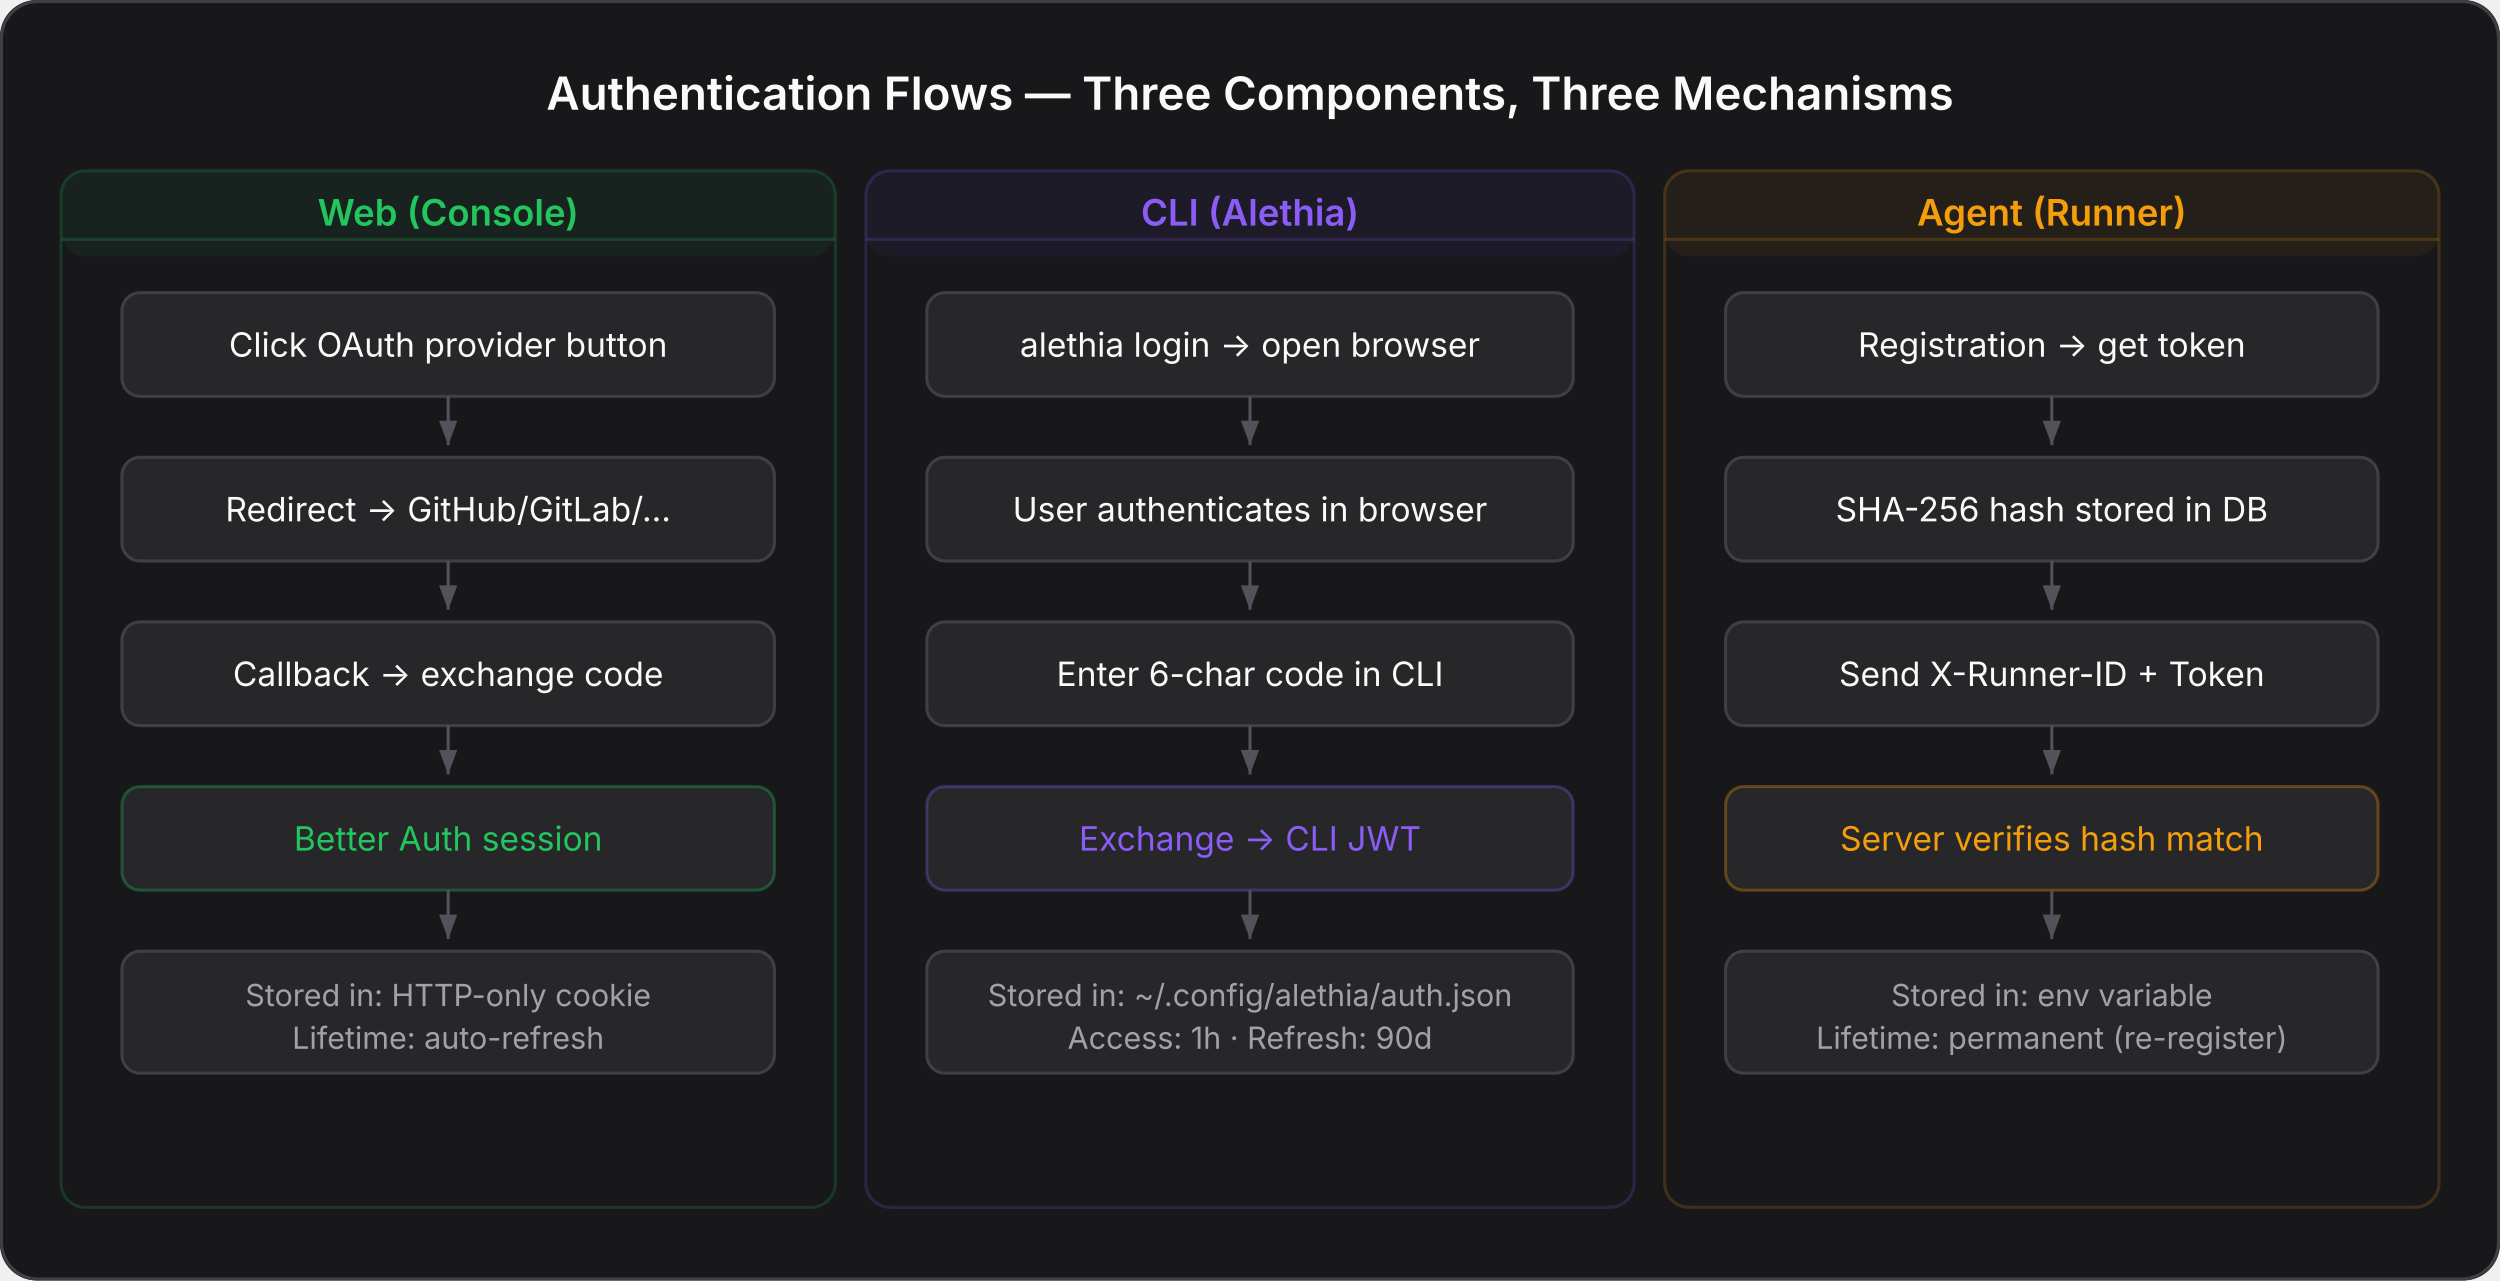
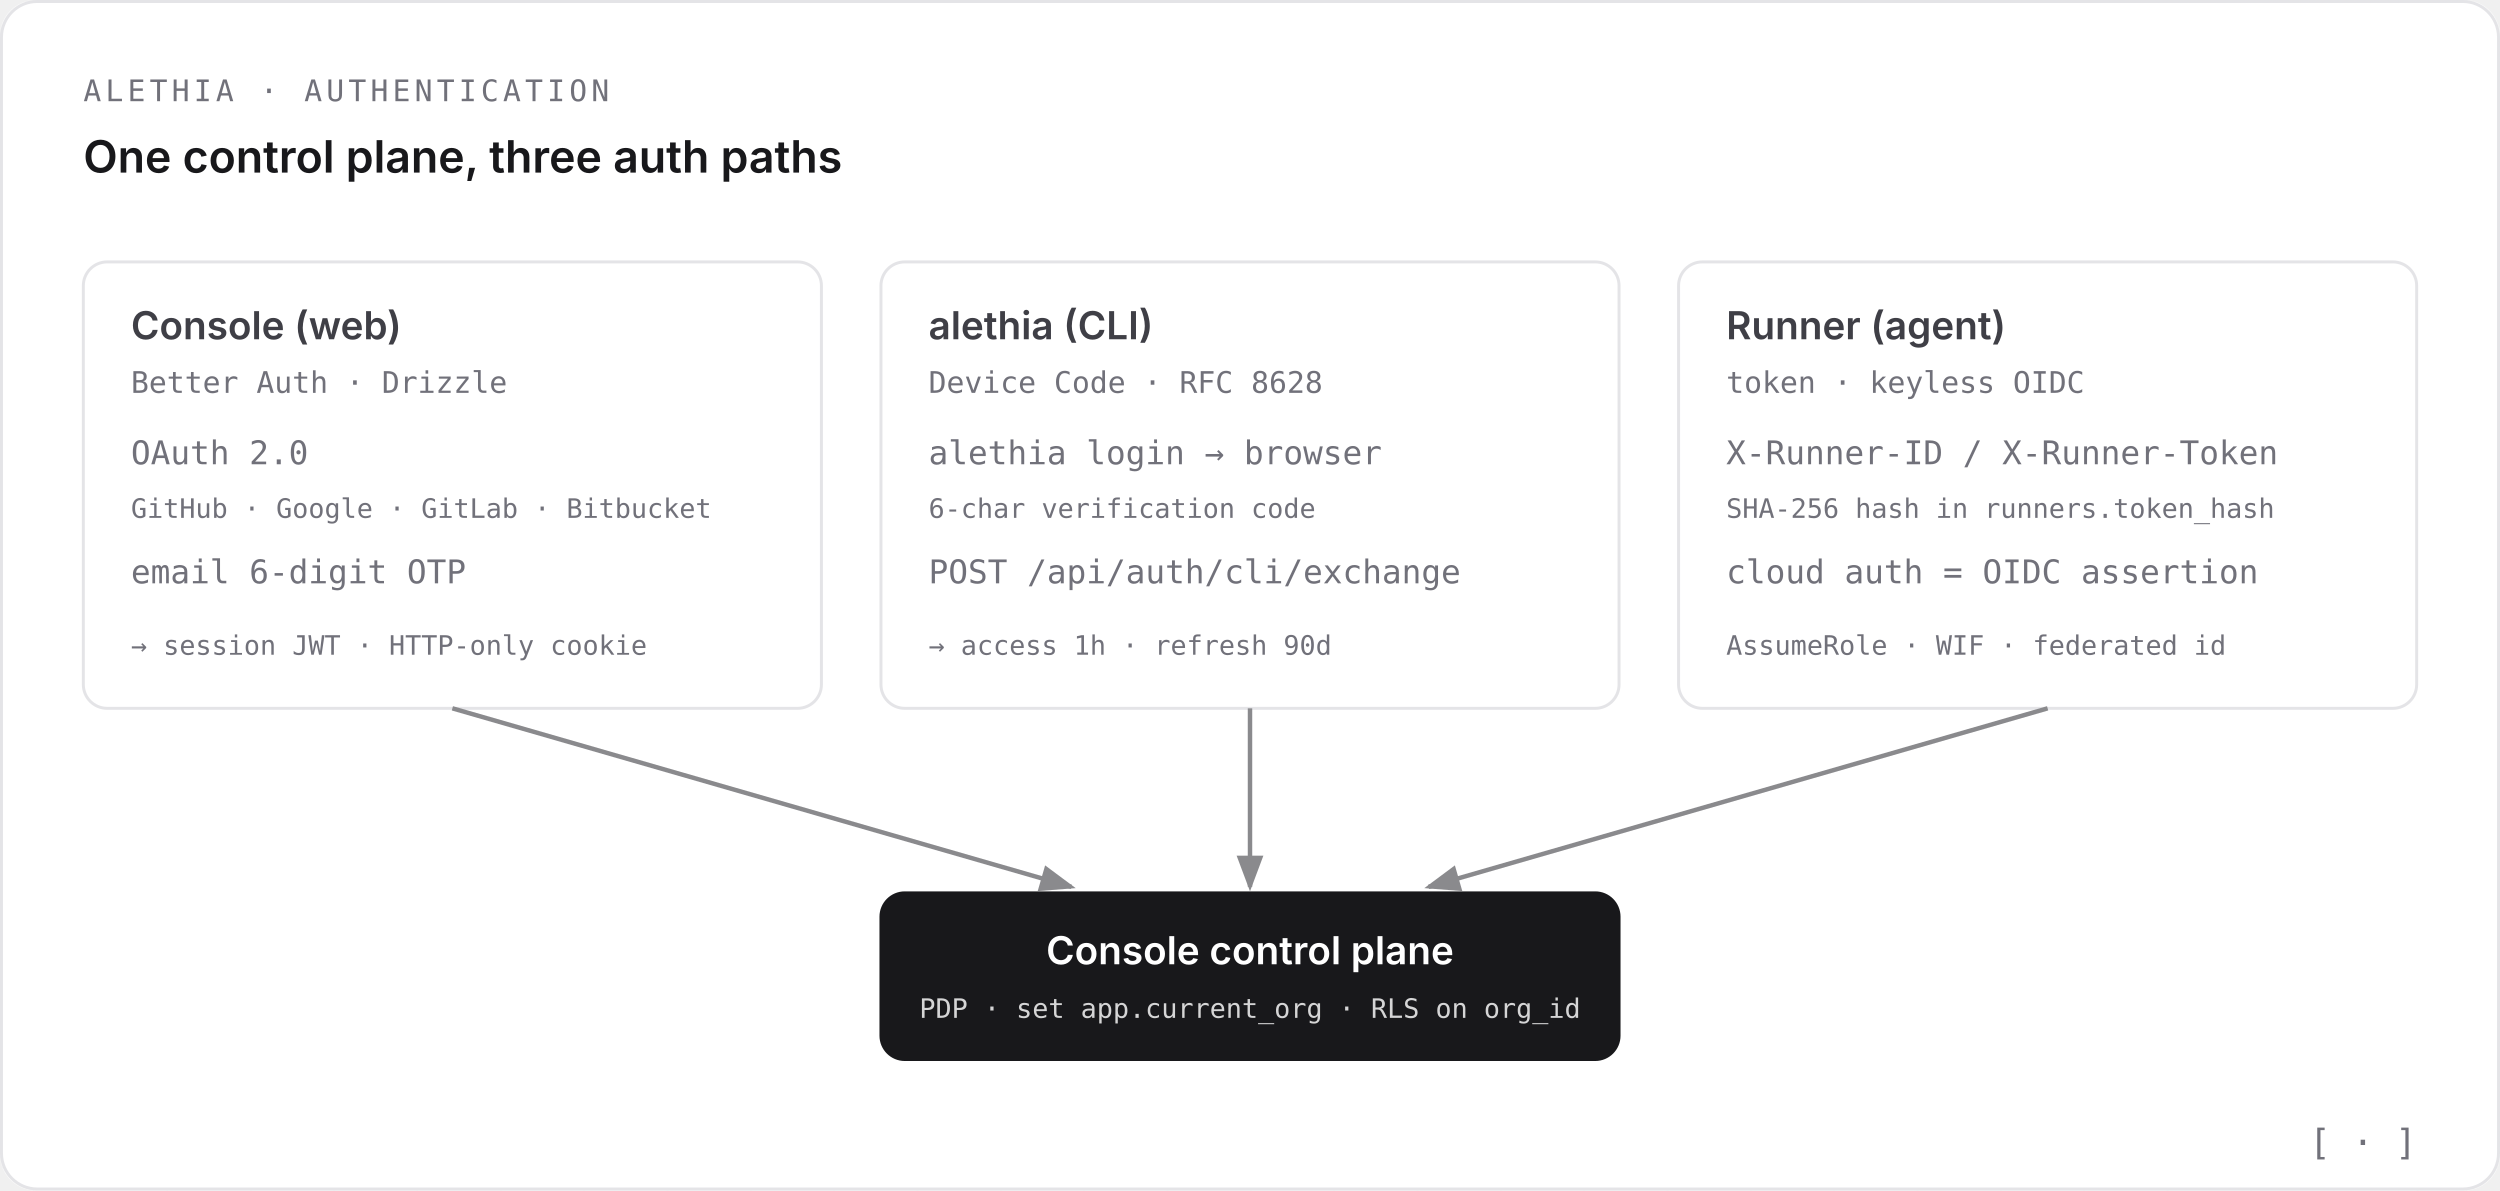
- <svg xmlns="http://www.w3.org/2000/svg" viewBox="0 0 820 420" width="100%" fill="none">
+ <svg xmlns="http://www.w3.org/2000/svg" viewBox="0 0 840 400" width="100%" role="img" aria-label="Three authentication paths into the Console control plane: Console web (Better Auth), CLI (device code), and Runner (token or keyless OIDC)">
+   <style>
+     .d-bg{fill:#fafafa}.d-surface{fill:#fff;stroke:#e4e4e7;stroke-width:1}.d-surface2{fill:#f4f4f5;stroke:#e4e4e7;stroke-width:1}.d-emph{fill:#18181b;stroke:#18181b}
+     .d-title{fill:#18181b}.d-label{fill:#3f3f46}.d-sub{fill:#71717a}.d-emph-text{fill:#fff}
+     .d-eyebrow{fill:#71717a;letter-spacing:.14em}.d-edge{stroke:#8a8a8d;stroke-width:1.5;fill:none}
+     .d-edge-fill{fill:#8a8a8d}.d-grid{stroke:#f0f0f1;stroke-width:1}
+     text{font-family:'Geist',ui-sans-serif,system-ui,-apple-system,'Segoe UI',sans-serif}
+     .mono{font-family:'Geist Mono',ui-monospace,SFMono-Regular,Menlo,monospace}
+     @media (prefers-color-scheme:dark){
+       .d-bg{fill:#101012}.d-surface{fill:#18181b;stroke:#2c2c30}.d-surface2{fill:#202023;stroke:#2c2c30}.d-emph{fill:#fafafa;stroke:#fafafa}
+       .d-title{fill:#fafafa}.d-label{fill:#d4d4d8}.d-sub{fill:#8a8a8d}.d-emph-text{fill:#18181b}
+       .d-eyebrow{fill:#8a8a8d}.d-edge{stroke:#71717a}.d-edge-fill{fill:#71717a}.d-grid{stroke:#1a1a1d}
+     }
+   </style>
  <defs>
-     <marker id="arrow" markerWidth="8" markerHeight="6" refX="8" refY="3" orient="auto">
-       <path d="M0,0 L8,3 L0,6" fill="#52525B" />
+     <pattern id="grid" width="28" height="28" patternUnits="userSpaceOnUse">
+       <path class="d-grid" d="M28 0 H0 V28" fill="none" />
+     </pattern>
+     <marker id="ar" markerWidth="8" markerHeight="8" refX="7" refY="3" orient="auto">
+       <path class="d-edge-fill" d="M0,0 L8,3 L0,6" />
    </marker>
  </defs>
-   <rect width="820" height="420" rx="12" fill="#18181B" />
-   <rect x="0.5" y="0.5" width="819" height="419" rx="12" fill="none" stroke="#3F3F46" />
-   <text x="410" y="36" text-anchor="middle" font-family="Inter, system-ui, sans-serif" font-size="15" font-weight="600" fill="#FAFAFA">Authentication Flows — Three Components, Three Mechanisms</text>
-   <rect x="20" y="56" width="254" height="340" rx="8" fill="none" stroke="#22C55E30" />
-   <rect x="20" y="56" width="254" height="28" rx="8" fill="#22C55E10" />
-   <rect x="20" y="78" width="254" height="1" fill="#22C55E30" />
-   <text x="147" y="74" text-anchor="middle" font-family="Inter, system-ui, sans-serif" font-size="12" font-weight="600" fill="#22C55E">Web (Console)</text>
-   <rect x="40" y="96" width="214" height="34" rx="6" fill="#27272A" stroke="#3F3F46" />
-   <text x="147" y="117" text-anchor="middle" font-family="Inter, system-ui, sans-serif" font-size="11" fill="#FAFAFA">Click OAuth provider button</text>
-   <line x1="147" y1="130" x2="147" y2="146" stroke="#52525B" stroke-width="1" marker-end="url(#arrow)" />
-   <rect x="40" y="150" width="214" height="34" rx="6" fill="#27272A" stroke="#3F3F46" />
-   <text x="147" y="171" text-anchor="middle" font-family="Inter, system-ui, sans-serif" font-size="11" fill="#FAFAFA">Redirect → GitHub/GitLab/…</text>
-   <line x1="147" y1="184" x2="147" y2="200" stroke="#52525B" stroke-width="1" marker-end="url(#arrow)" />
-   <rect x="40" y="204" width="214" height="34" rx="6" fill="#27272A" stroke="#3F3F46" />
-   <text x="147" y="225" text-anchor="middle" font-family="Inter, system-ui, sans-serif" font-size="11" fill="#FAFAFA">Callback → exchange code</text>
-   <line x1="147" y1="238" x2="147" y2="254" stroke="#52525B" stroke-width="1" marker-end="url(#arrow)" />
-   <rect x="40" y="258" width="214" height="34" rx="6" fill="#27272A" stroke="#22C55E50" />
-   <text x="147" y="279" text-anchor="middle" font-family="Inter, system-ui, sans-serif" font-size="11" fill="#22C55E">Better Auth session</text>
-   <line x1="147" y1="292" x2="147" y2="308" stroke="#52525B" stroke-width="1" marker-end="url(#arrow)" />
-   <rect x="40" y="312" width="214" height="40" rx="6" fill="#27272A" stroke="#3F3F46" />
-   <text x="147" y="330" text-anchor="middle" font-family="Inter, system-ui, sans-serif" font-size="10" fill="#A1A1AA">Stored in: HTTP-only cookie</text>
-   <text x="147" y="344" text-anchor="middle" font-family="Inter, system-ui, sans-serif" font-size="10" fill="#A1A1AA">Lifetime: auto-refresh</text>
-   <rect x="284" y="56" width="252" height="340" rx="8" fill="none" stroke="#8B5CF630" />
-   <rect x="284" y="56" width="252" height="28" rx="8" fill="#8B5CF610" />
-   <rect x="284" y="78" width="252" height="1" fill="#8B5CF630" />
-   <text x="410" y="74" text-anchor="middle" font-family="Inter, system-ui, sans-serif" font-size="12" font-weight="600" fill="#8B5CF6">CLI (Alethia)</text>
-   <rect x="304" y="96" width="212" height="34" rx="6" fill="#27272A" stroke="#3F3F46" />
-   <text x="410" y="117" text-anchor="middle" font-family="Inter, system-ui, sans-serif" font-size="11" fill="#FAFAFA">alethia login → open browser</text>
-   <line x1="410" y1="130" x2="410" y2="146" stroke="#52525B" stroke-width="1" marker-end="url(#arrow)" />
-   <rect x="304" y="150" width="212" height="34" rx="6" fill="#27272A" stroke="#3F3F46" />
-   <text x="410" y="171" text-anchor="middle" font-family="Inter, system-ui, sans-serif" font-size="11" fill="#FAFAFA">User authenticates in browser</text>
-   <line x1="410" y1="184" x2="410" y2="200" stroke="#52525B" stroke-width="1" marker-end="url(#arrow)" />
-   <rect x="304" y="204" width="212" height="34" rx="6" fill="#27272A" stroke="#3F3F46" />
-   <text x="410" y="225" text-anchor="middle" font-family="Inter, system-ui, sans-serif" font-size="11" fill="#FAFAFA">Enter 6-char code in CLI</text>
-   <line x1="410" y1="238" x2="410" y2="254" stroke="#52525B" stroke-width="1" marker-end="url(#arrow)" />
-   <rect x="304" y="258" width="212" height="34" rx="6" fill="#27272A" stroke="#8B5CF650" />
-   <text x="410" y="279" text-anchor="middle" font-family="Inter, system-ui, sans-serif" font-size="11" fill="#8B5CF6">Exchange → CLI JWT</text>
-   <line x1="410" y1="292" x2="410" y2="308" stroke="#52525B" stroke-width="1" marker-end="url(#arrow)" />
-   <rect x="304" y="312" width="212" height="40" rx="6" fill="#27272A" stroke="#3F3F46" />
-   <text x="410" y="330" text-anchor="middle" font-family="Inter, system-ui, sans-serif" font-size="10" fill="#A1A1AA">Stored in: ~/.config/alethia/auth.json</text>
-   <text x="410" y="344" text-anchor="middle" font-family="Inter, system-ui, sans-serif" font-size="10" fill="#A1A1AA">Access: 1h · Refresh: 90d</text>
-   <rect x="546" y="56" width="254" height="340" rx="8" fill="none" stroke="#F59E0B30" />
-   <rect x="546" y="56" width="254" height="28" rx="8" fill="#F59E0B10" />
-   <rect x="546" y="78" width="254" height="1" fill="#F59E0B30" />
-   <text x="673" y="74" text-anchor="middle" font-family="Inter, system-ui, sans-serif" font-size="12" font-weight="600" fill="#F59E0B">Agent (Runner)</text>
-   <rect x="566" y="96" width="214" height="34" rx="6" fill="#27272A" stroke="#3F3F46" />
-   <text x="673" y="117" text-anchor="middle" font-family="Inter, system-ui, sans-serif" font-size="11" fill="#FAFAFA">Registration → get token</text>
-   <line x1="673" y1="130" x2="673" y2="146" stroke="#52525B" stroke-width="1" marker-end="url(#arrow)" />
-   <rect x="566" y="150" width="214" height="34" rx="6" fill="#27272A" stroke="#3F3F46" />
-   <text x="673" y="171" text-anchor="middle" font-family="Inter, system-ui, sans-serif" font-size="11" fill="#FAFAFA">SHA-256 hash stored in DB</text>
-   <line x1="673" y1="184" x2="673" y2="200" stroke="#52525B" stroke-width="1" marker-end="url(#arrow)" />
-   <rect x="566" y="204" width="214" height="34" rx="6" fill="#27272A" stroke="#3F3F46" />
-   <text x="673" y="225" text-anchor="middle" font-family="Inter, system-ui, sans-serif" font-size="11" fill="#FAFAFA">Send X-Runner-ID + Token</text>
-   <line x1="673" y1="238" x2="673" y2="254" stroke="#52525B" stroke-width="1" marker-end="url(#arrow)" />
-   <rect x="566" y="258" width="214" height="34" rx="6" fill="#27272A" stroke="#F59E0B50" />
-   <text x="673" y="279" text-anchor="middle" font-family="Inter, system-ui, sans-serif" font-size="11" fill="#F59E0B">Server verifies hash match</text>
-   <line x1="673" y1="292" x2="673" y2="308" stroke="#52525B" stroke-width="1" marker-end="url(#arrow)" />
-   <rect x="566" y="312" width="214" height="40" rx="6" fill="#27272A" stroke="#3F3F46" />
-   <text x="673" y="330" text-anchor="middle" font-family="Inter, system-ui, sans-serif" font-size="10" fill="#A1A1AA">Stored in: env variable</text>
-   <text x="673" y="344" text-anchor="middle" font-family="Inter, system-ui, sans-serif" font-size="10" fill="#A1A1AA">Lifetime: permanent (re-register)</text>
+   <rect class="d-bg" x="0" y="0" width="840" height="400" rx="12" />
+   <rect x="0" y="0" width="840" height="400" rx="12" fill="url(#grid)" />
+   <rect class="d-surface" x="0.5" y="0.5" width="839" height="399" rx="12" fill="none" />
+   <text class="d-eyebrow mono" x="28" y="34" font-size="10">ALETHIA · AUTHENTICATION</text>
+   <text class="d-title" x="28" y="58" font-size="15" font-weight="600">One control plane, three auth paths</text>
+   <rect class="d-surface" x="28" y="88" width="248" height="150" rx="8" />
+   <text class="d-label" x="44" y="114" font-size="13" font-weight="600">Console (web)</text>
+   <text class="d-sub mono" x="44" y="132" font-size="10">Better Auth · Drizzle</text>
+   <text class="d-sub mono" x="44" y="156" font-size="11">OAuth 2.0</text>
+   <text class="d-sub mono" x="44" y="174" font-size="9">GitHub · Google · GitLab · Bitbucket</text>
+   <text class="d-sub mono" x="44" y="196" font-size="11">email 6-digit OTP</text>
+   <text class="d-sub mono" x="44" y="220" font-size="9">→ session JWT · HTTP-only cookie</text>
+   <rect class="d-surface" x="296" y="88" width="248" height="150" rx="8" />
+   <text class="d-label" x="312" y="114" font-size="13" font-weight="600">alethia (CLI)</text>
+   <text class="d-sub mono" x="312" y="132" font-size="10">Device Code · RFC 8628</text>
+   <text class="d-sub mono" x="312" y="156" font-size="11">alethia login → browser</text>
+   <text class="d-sub mono" x="312" y="174" font-size="9">6-char verification code</text>
+   <text class="d-sub mono" x="312" y="196" font-size="11">POST /api/auth/cli/exchange</text>
+   <text class="d-sub mono" x="312" y="220" font-size="9">→ access 1h · refresh 90d</text>
+   <rect class="d-surface" x="564" y="88" width="248" height="150" rx="8" />
+   <text class="d-label" x="580" y="114" font-size="13" font-weight="600">Runner (agent)</text>
+   <text class="d-sub mono" x="580" y="132" font-size="10">token · keyless OIDC</text>
+   <text class="d-sub mono" x="580" y="156" font-size="11">X-Runner-ID / X-Runner-Token</text>
+   <text class="d-sub mono" x="580" y="174" font-size="9">SHA-256 hash in runners.token_hash</text>
+   <text class="d-sub mono" x="580" y="196" font-size="11">cloud auth = OIDC assertion</text>
+   <text class="d-sub mono" x="580" y="220" font-size="9">AssumeRole · WIF · federated id</text>
+   <rect class="d-emph" x="296" y="300" width="248" height="56" rx="8" />
+   <text class="d-emph-text" x="420" y="324" text-anchor="middle" font-size="13" font-weight="600">Console control plane</text>
+   <text class="d-emph-text mono" x="420" y="342" text-anchor="middle" font-size="9" opacity="0.82">PDP · set app.current_org · RLS on org_id</text>
+   <line class="d-edge" x1="152" y1="238" x2="360" y2="298" marker-end="url(#ar)" />
+   <line class="d-edge" x1="420" y1="238" x2="420" y2="298" marker-end="url(#ar)" />
+   <line class="d-edge" x1="688" y1="238" x2="480" y2="298" marker-end="url(#ar)" />
+   <text class="d-sub mono" x="812" y="388" text-anchor="end" font-size="12">[ · ]</text>
</svg>
